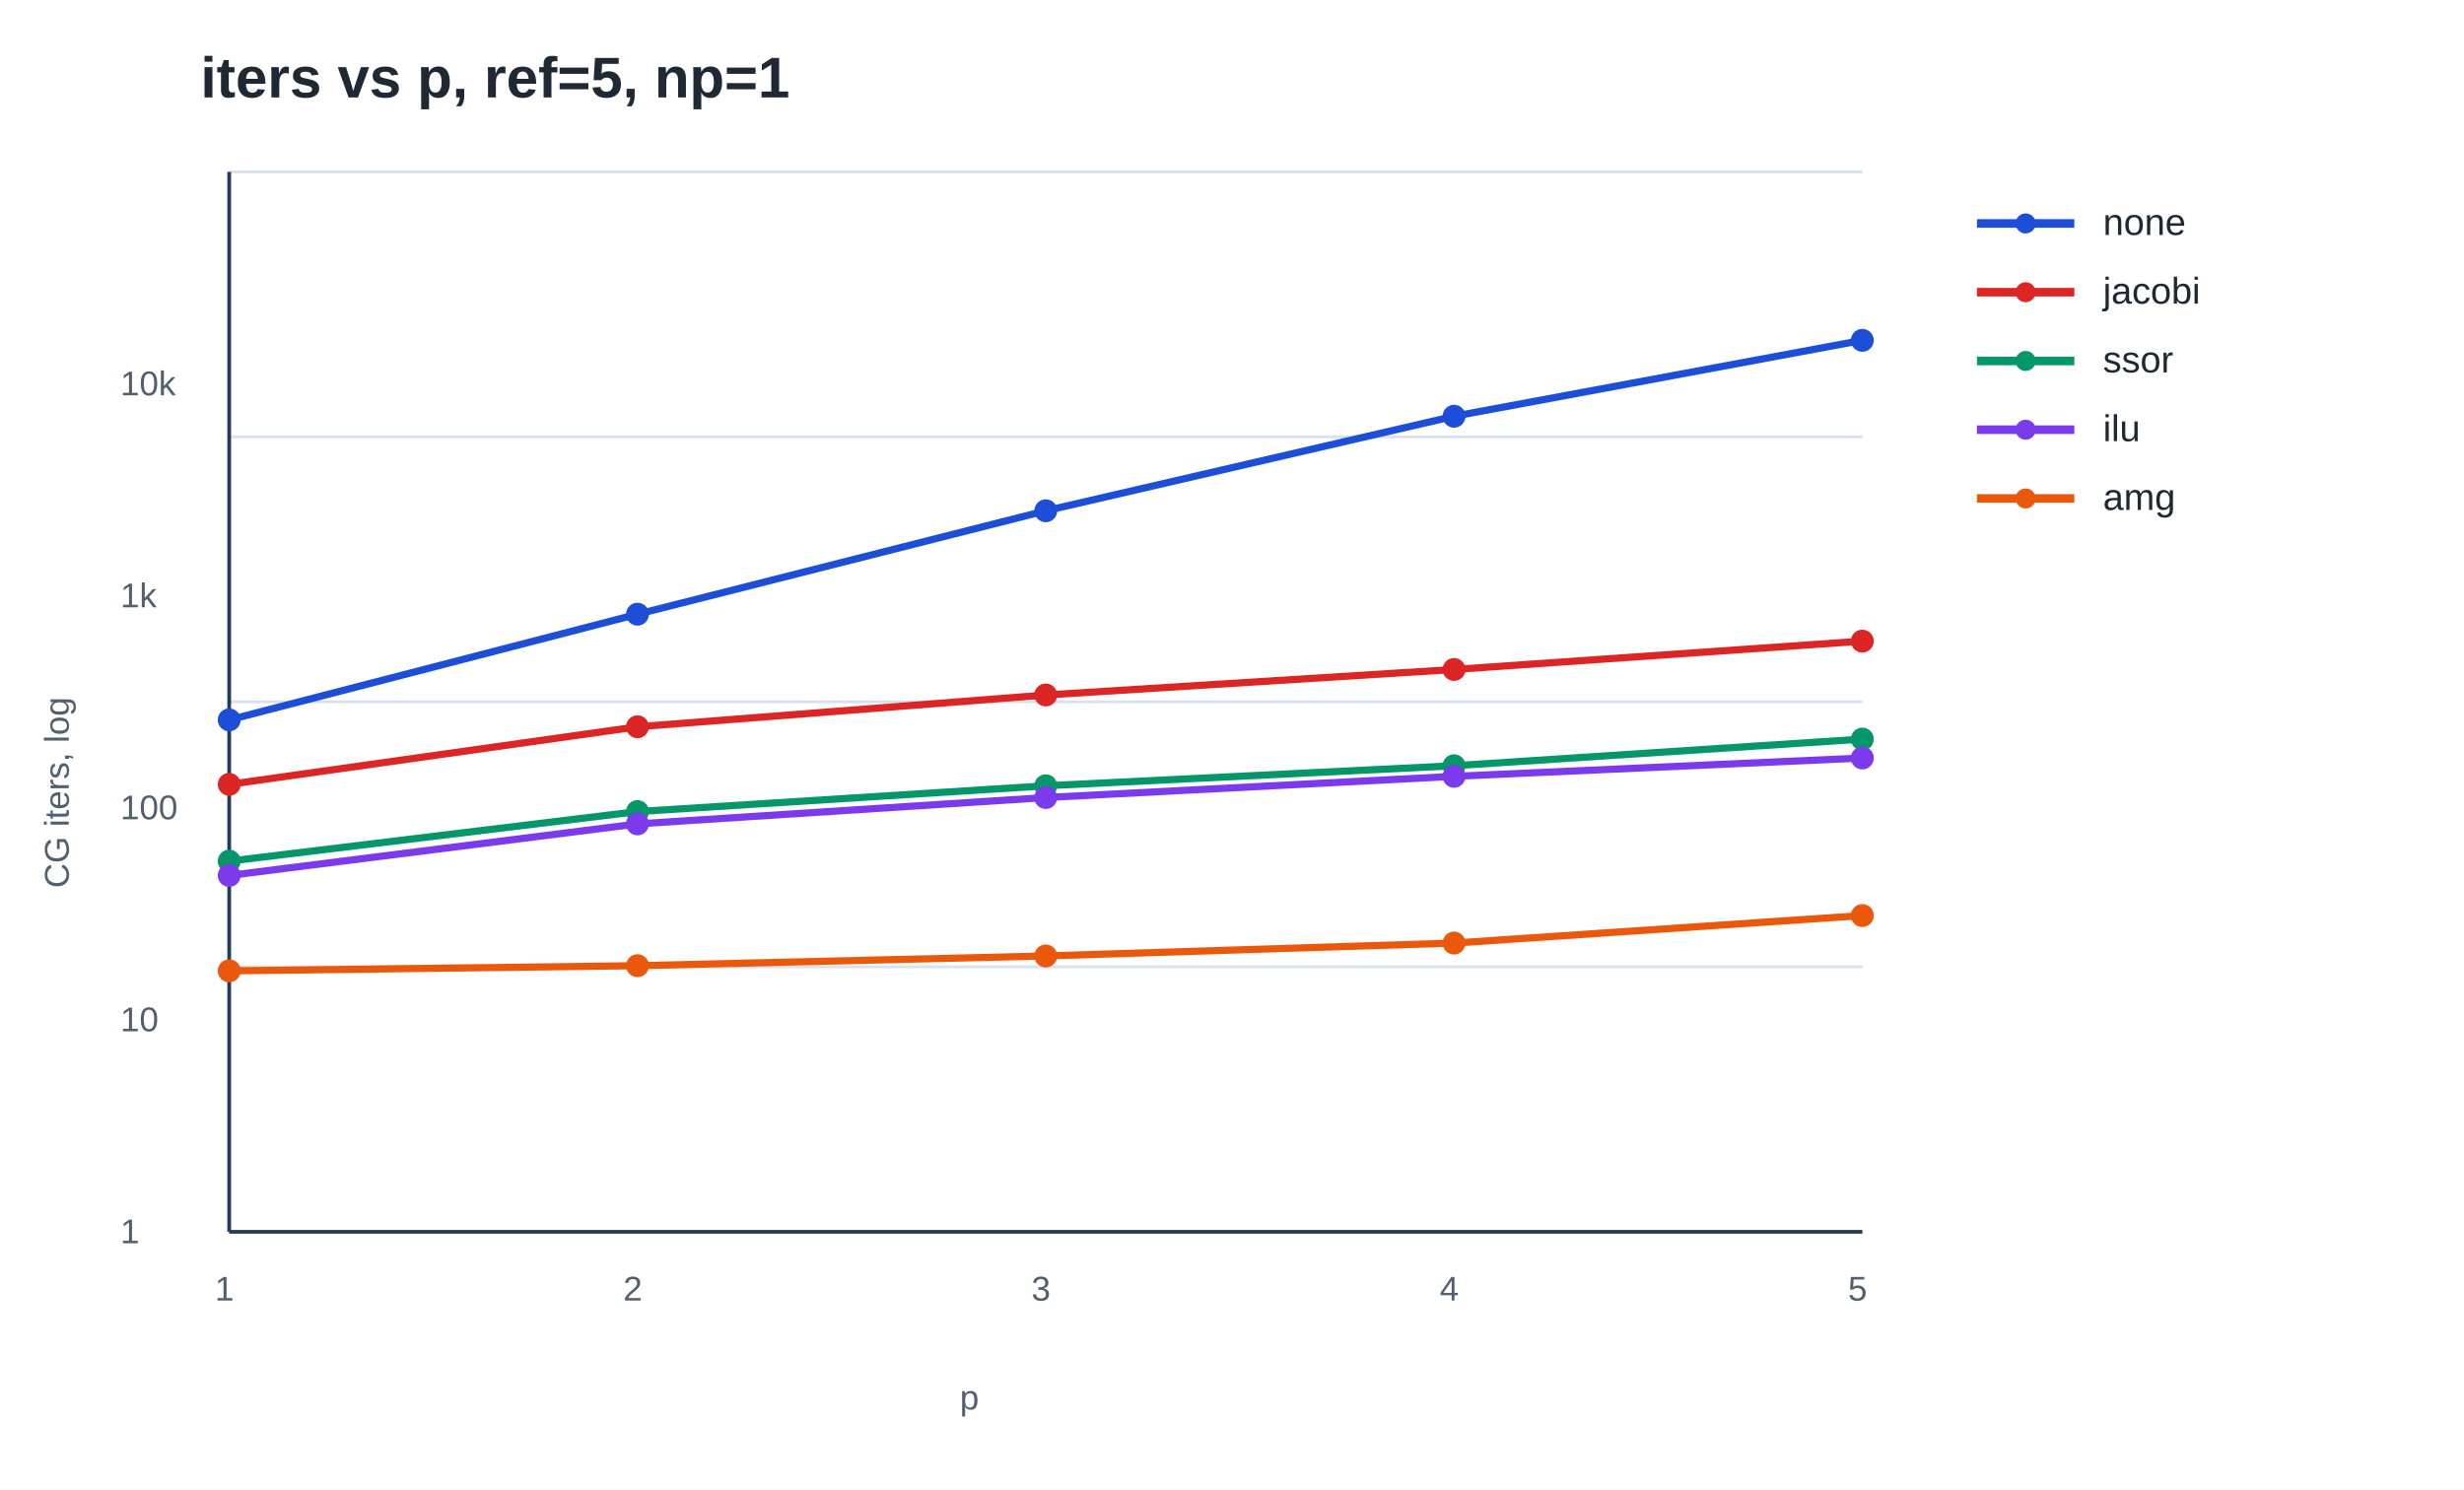
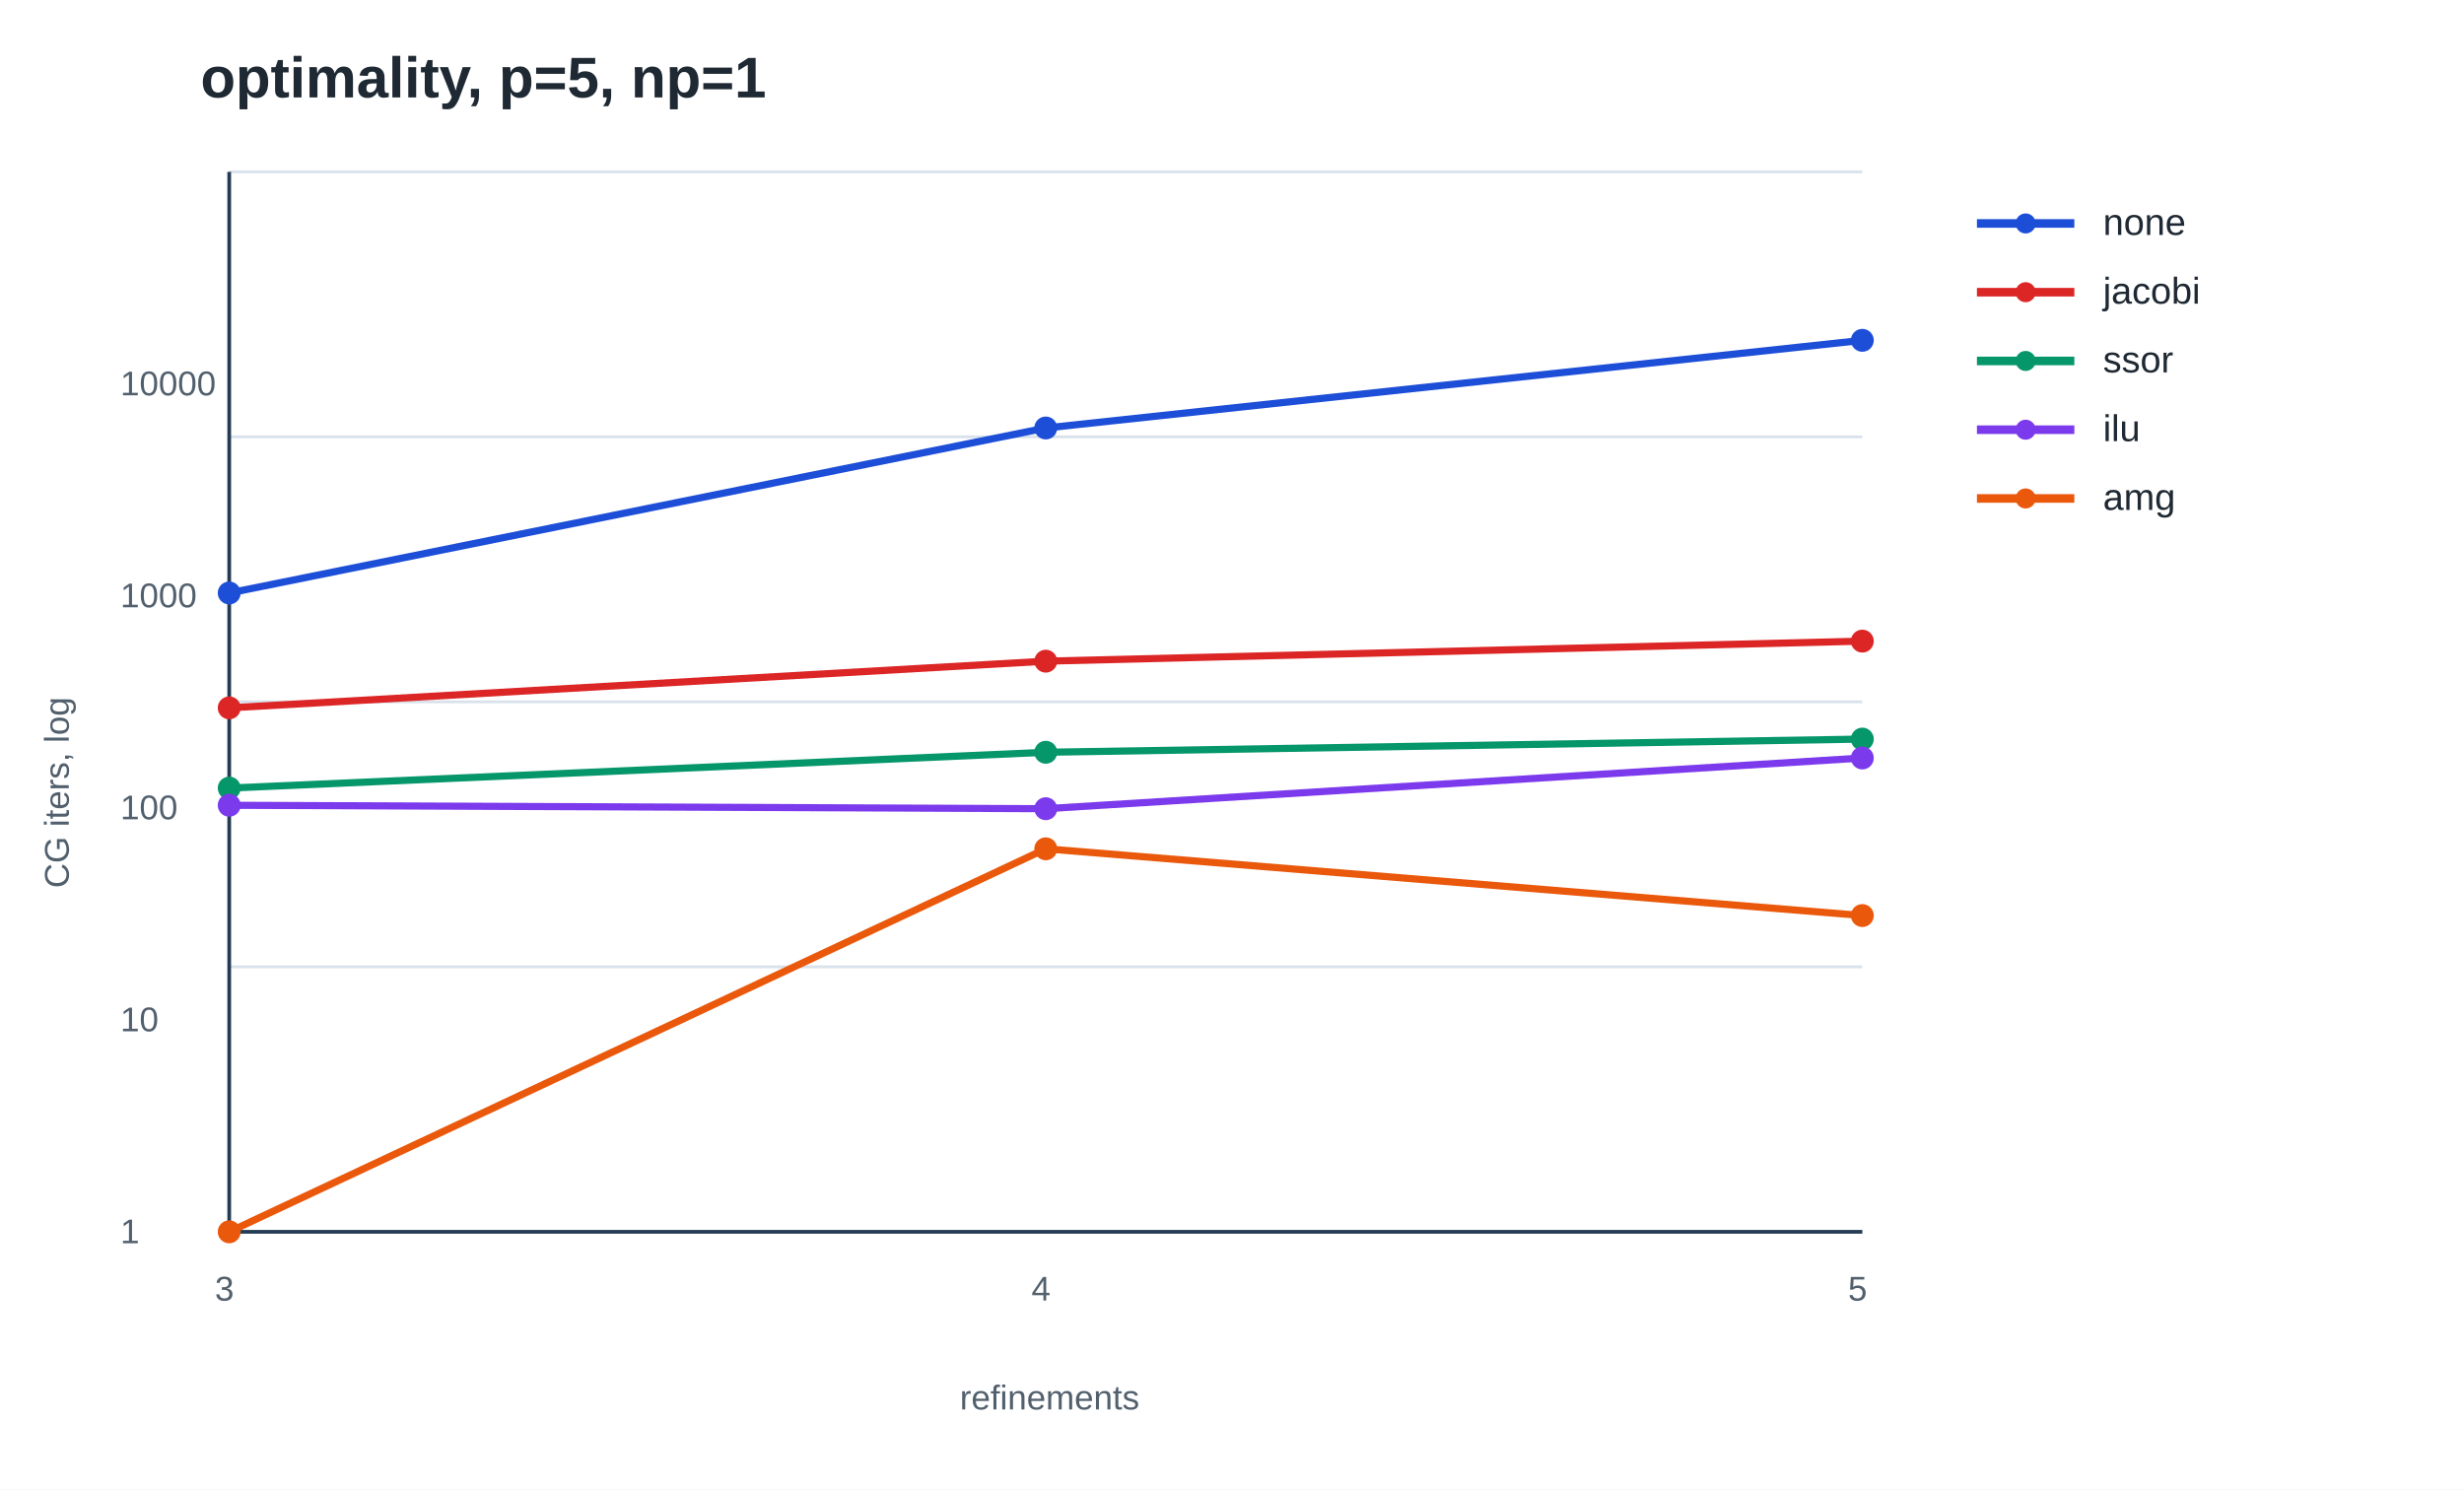
<svg xmlns="http://www.w3.org/2000/svg" width="860" height="520" viewBox="0 0 860 520">
  <style>text{font-family:Arial,sans-serif;font-size:13px;fill:#1f2933}.title{font-size:20px;font-weight:700}.grid{stroke:#d9e2ec}.axis{stroke:#243b53;stroke-width:1.3}.label{fill:#52606d;font-size:12px}</style>
  <rect width="100%" height="100%" fill="white" />
-   <text class="title" x="70" y="34">iters vs p, ref=5, np=1</text>
+   <text class="title" x="70" y="34">optimality, p=5, np=1</text>
  <line class="grid" x1="80" y1="60.0" x2="650" y2="60.0" />
  <line class="grid" x1="80" y1="152.5" x2="650" y2="152.5" />
  <line class="grid" x1="80" y1="245.0" x2="650" y2="245.0" />
  <line class="grid" x1="80" y1="337.5" x2="650" y2="337.5" />
  <line class="grid" x1="80" y1="430.0" x2="650" y2="430.0" />
  <line class="axis" x1="80" y1="430" x2="650" y2="430" />
  <line class="axis" x1="80" y1="430" x2="80" y2="60" />
  <text class="label" transform="translate(24 310) rotate(-90)">CG iters, log</text>
  <text class="label" x="42" y="434.0">1</text>
  <text class="label" x="42" y="360.0">10</text>
  <text class="label" x="42" y="286.0">100</text>
-   <text class="label" x="42" y="212.0">1k</text>
-   <text class="label" x="42" y="138.0">10k</text>
-   <polyline points="80.0,251.3 222.5,214.4 365.0,178.3 507.5,145.3 650.0,118.8" fill="none" stroke="#1d4ed8" stroke-width="2.5" />
-   <circle cx="80.0" cy="251.3" r="4" fill="#1d4ed8" />
-   <circle cx="222.5" cy="214.4" r="4" fill="#1d4ed8" />
-   <circle cx="365.0" cy="178.3" r="4" fill="#1d4ed8" />
-   <circle cx="507.5" cy="145.3" r="4" fill="#1d4ed8" />
+   <text class="label" x="42" y="212.0">1000</text>
+   <text class="label" x="42" y="138.0">10000</text>
+   <polyline points="80.0,207.0 365.0,149.4 650.0,118.8" fill="none" stroke="#1d4ed8" stroke-width="2.5" />
+   <circle cx="80.0" cy="207.0" r="4" fill="#1d4ed8" />
+   <circle cx="365.0" cy="149.4" r="4" fill="#1d4ed8" />
  <circle cx="650.0" cy="118.8" r="4" fill="#1d4ed8" />
  <line x1="690" y1="78.0" x2="724" y2="78.0" stroke="#1d4ed8" stroke-width="3" />
  <circle cx="707" cy="78.0" r="3.5" fill="#1d4ed8" />
  <text x="734" y="82.0">none</text>
-   <polyline points="80.0,273.8 222.5,253.7 365.0,242.6 507.5,233.7 650.0,223.8" fill="none" stroke="#dc2626" stroke-width="2.5" />
-   <circle cx="80.0" cy="273.8" r="4" fill="#dc2626" />
-   <circle cx="222.5" cy="253.7" r="4" fill="#dc2626" />
-   <circle cx="365.0" cy="242.6" r="4" fill="#dc2626" />
-   <circle cx="507.5" cy="233.7" r="4" fill="#dc2626" />
+   <polyline points="80.0,247.1 365.0,230.8 650.0,223.8" fill="none" stroke="#dc2626" stroke-width="2.5" />
+   <circle cx="80.0" cy="247.1" r="4" fill="#dc2626" />
+   <circle cx="365.0" cy="230.8" r="4" fill="#dc2626" />
  <circle cx="650.0" cy="223.8" r="4" fill="#dc2626" />
  <line x1="690" y1="102.0" x2="724" y2="102.0" stroke="#dc2626" stroke-width="3" />
  <circle cx="707" cy="102.0" r="3.5" fill="#dc2626" />
  <text x="734" y="106.0">jacobi</text>
-   <polyline points="80.0,300.6 222.5,283.3 365.0,274.3 507.5,267.3 650.0,258.0" fill="none" stroke="#059669" stroke-width="2.5" />
-   <circle cx="80.0" cy="300.6" r="4" fill="#059669" />
-   <circle cx="222.5" cy="283.3" r="4" fill="#059669" />
-   <circle cx="365.0" cy="274.3" r="4" fill="#059669" />
-   <circle cx="507.5" cy="267.3" r="4" fill="#059669" />
+   <polyline points="80.0,275.1 365.0,262.6 650.0,258.0" fill="none" stroke="#059669" stroke-width="2.5" />
+   <circle cx="80.0" cy="275.1" r="4" fill="#059669" />
+   <circle cx="365.0" cy="262.6" r="4" fill="#059669" />
  <circle cx="650.0" cy="258.0" r="4" fill="#059669" />
  <line x1="690" y1="126.0" x2="724" y2="126.0" stroke="#059669" stroke-width="3" />
  <circle cx="707" cy="126.0" r="3.5" fill="#059669" />
  <text x="734" y="130.0">ssor</text>
-   <polyline points="80.0,305.6 222.5,287.6 365.0,278.4 507.5,271.0 650.0,264.6" fill="none" stroke="#7c3aed" stroke-width="2.5" />
-   <circle cx="80.0" cy="305.6" r="4" fill="#7c3aed" />
-   <circle cx="222.5" cy="287.6" r="4" fill="#7c3aed" />
-   <circle cx="365.0" cy="278.4" r="4" fill="#7c3aed" />
-   <circle cx="507.5" cy="271.0" r="4" fill="#7c3aed" />
+   <polyline points="80.0,281.1 365.0,282.3 650.0,264.6" fill="none" stroke="#7c3aed" stroke-width="2.5" />
+   <circle cx="80.0" cy="281.1" r="4" fill="#7c3aed" />
+   <circle cx="365.0" cy="282.3" r="4" fill="#7c3aed" />
  <circle cx="650.0" cy="264.6" r="4" fill="#7c3aed" />
  <line x1="690" y1="150.0" x2="724" y2="150.0" stroke="#7c3aed" stroke-width="3" />
  <circle cx="707" cy="150.0" r="3.5" fill="#7c3aed" />
  <text x="734" y="154.0">ilu</text>
-   <polyline points="80.0,338.9 222.5,337.1 365.0,333.7 507.5,329.2 650.0,319.6" fill="none" stroke="#ea580c" stroke-width="2.5" />
-   <circle cx="80.0" cy="338.9" r="4" fill="#ea580c" />
-   <circle cx="222.5" cy="337.1" r="4" fill="#ea580c" />
-   <circle cx="365.0" cy="333.7" r="4" fill="#ea580c" />
-   <circle cx="507.5" cy="329.2" r="4" fill="#ea580c" />
+   <polyline points="80.0,430.0 365.0,296.3 650.0,319.6" fill="none" stroke="#ea580c" stroke-width="2.5" />
+   <circle cx="80.0" cy="430.0" r="4" fill="#ea580c" />
+   <circle cx="365.0" cy="296.3" r="4" fill="#ea580c" />
  <circle cx="650.0" cy="319.6" r="4" fill="#ea580c" />
  <line x1="690" y1="174.0" x2="724" y2="174.0" stroke="#ea580c" stroke-width="3" />
  <circle cx="707" cy="174.0" r="3.5" fill="#ea580c" />
  <text x="734" y="178.0">amg</text>
-   <text class="label" x="75.0" y="454">1</text>
-   <text class="label" x="217.5" y="454">2</text>
-   <text class="label" x="360.0" y="454">3</text>
-   <text class="label" x="502.5" y="454">4</text>
+   <text class="label" x="75.0" y="454">3</text>
+   <text class="label" x="360.0" y="454">4</text>
  <text class="label" x="645.0" y="454">5</text>
-   <text class="label" x="335" y="492">p</text>
+   <text class="label" x="335" y="492">refinements</text>
</svg>
